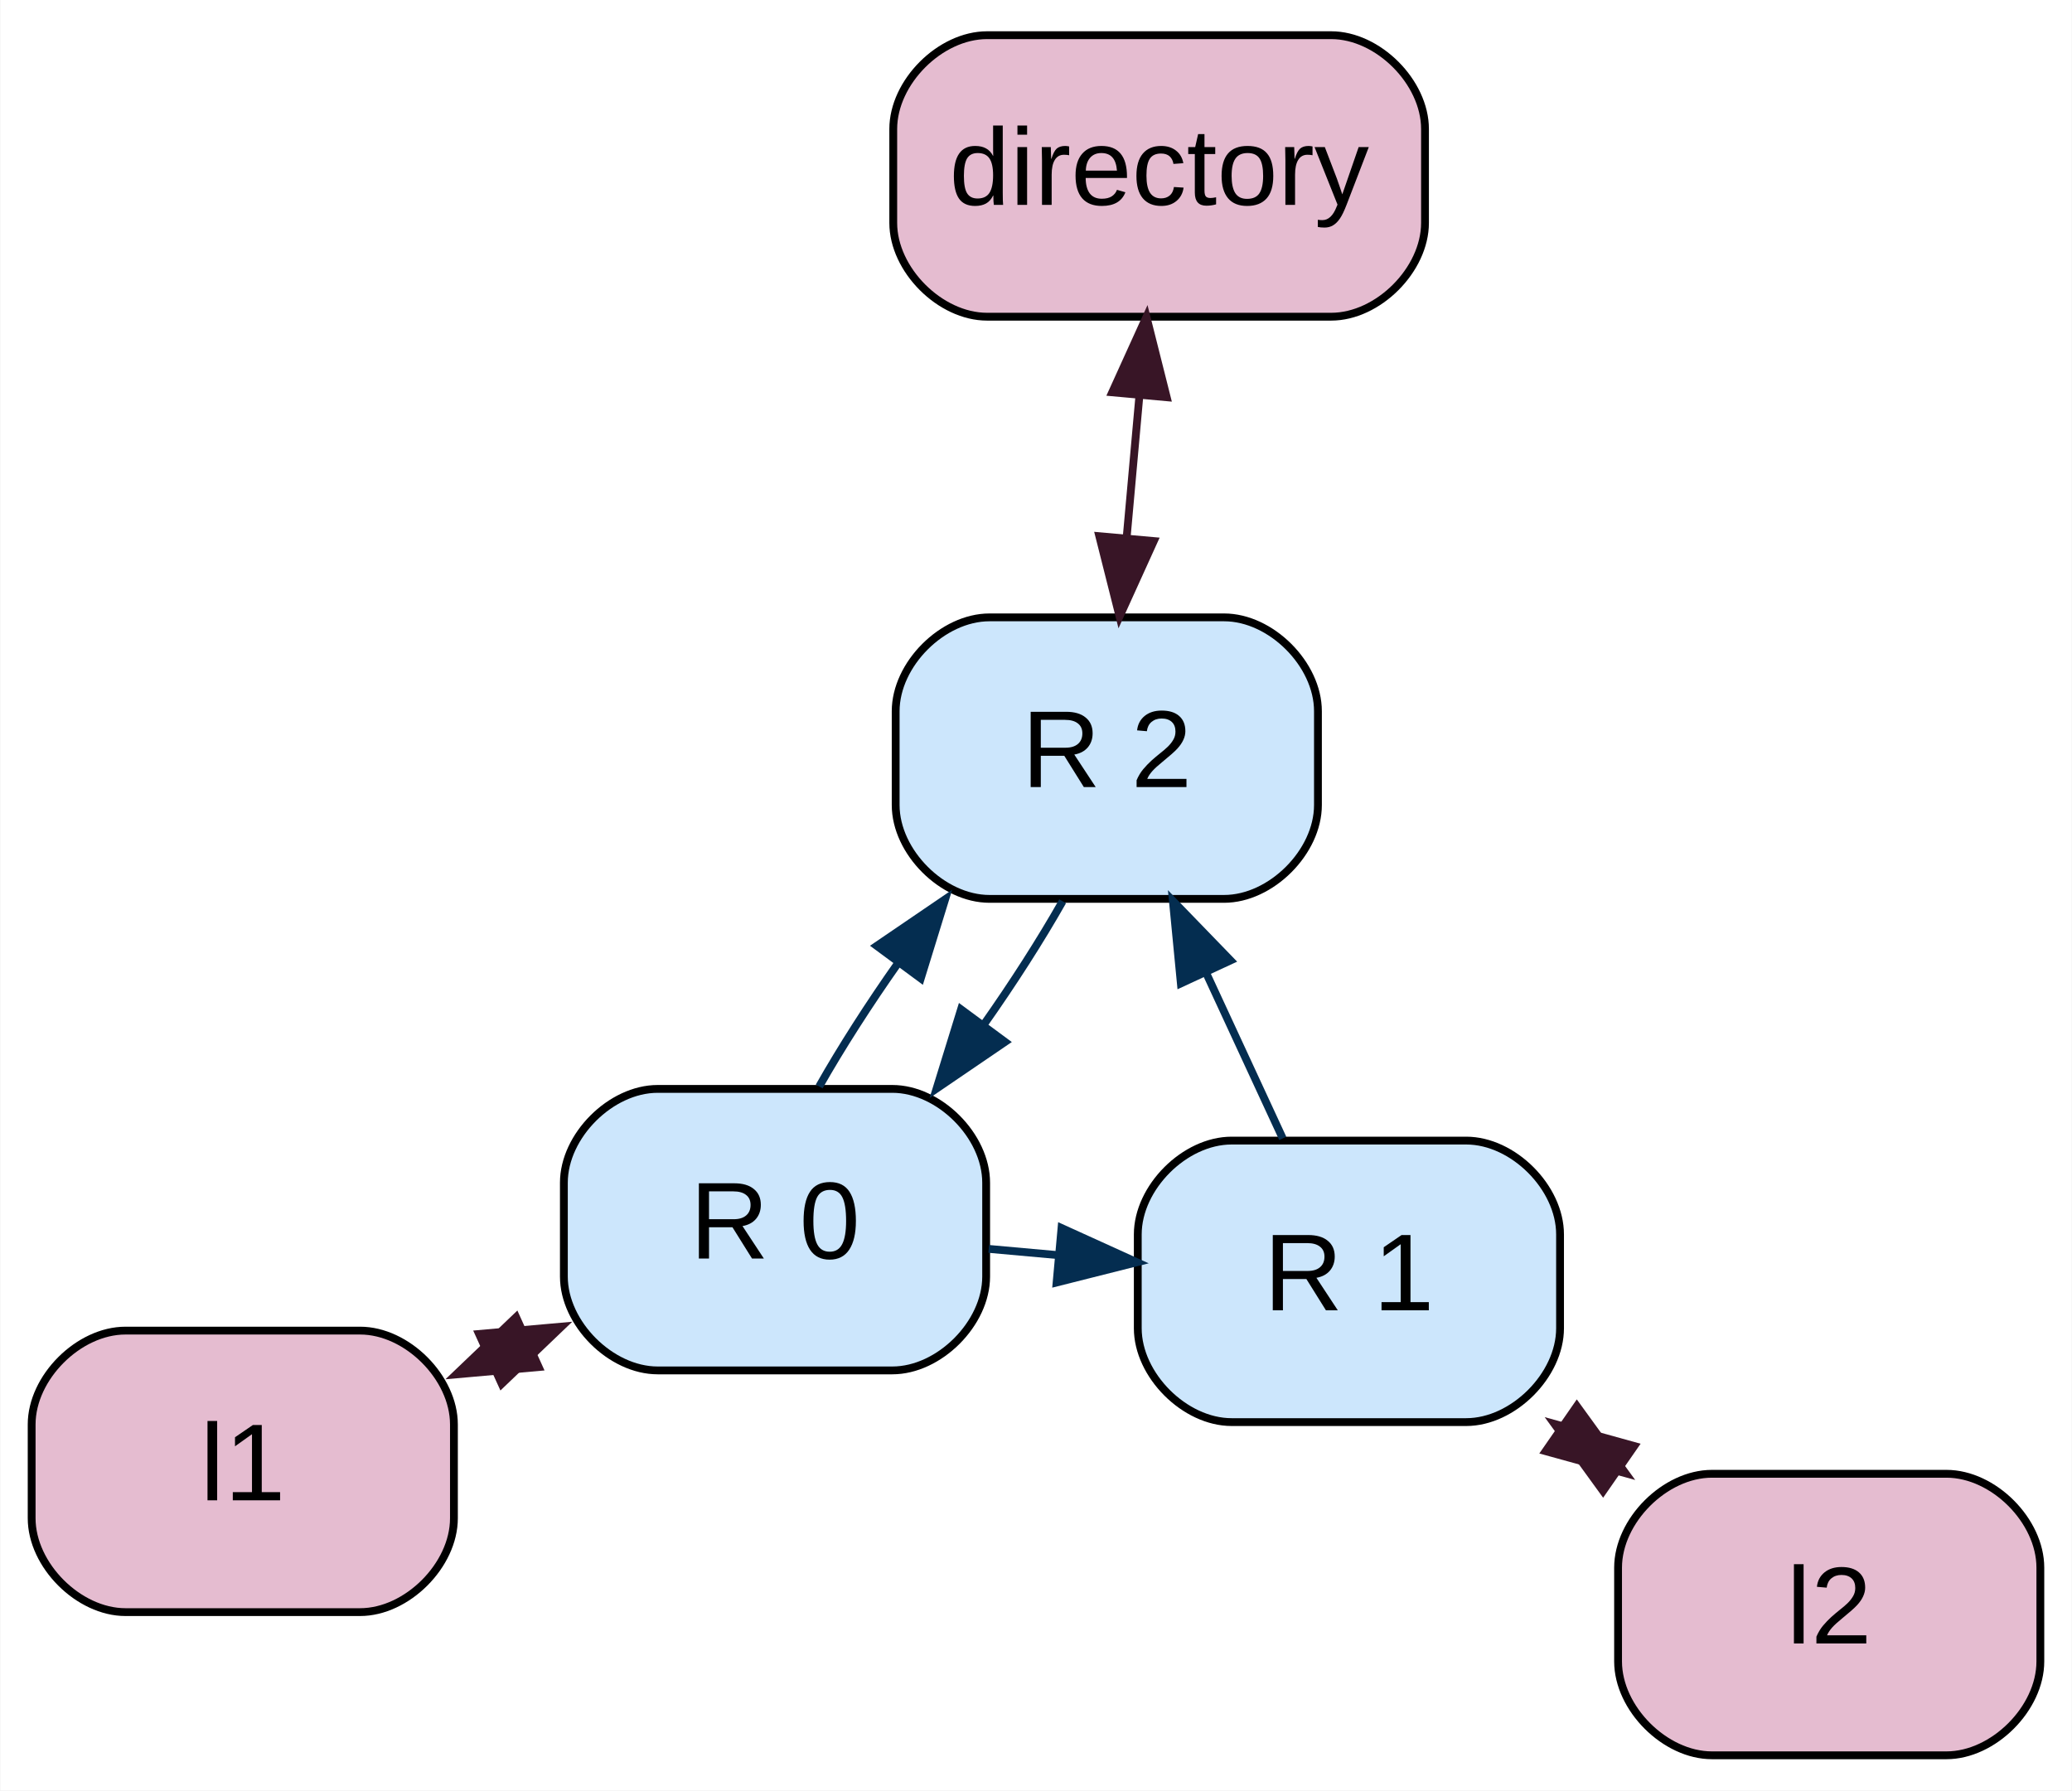
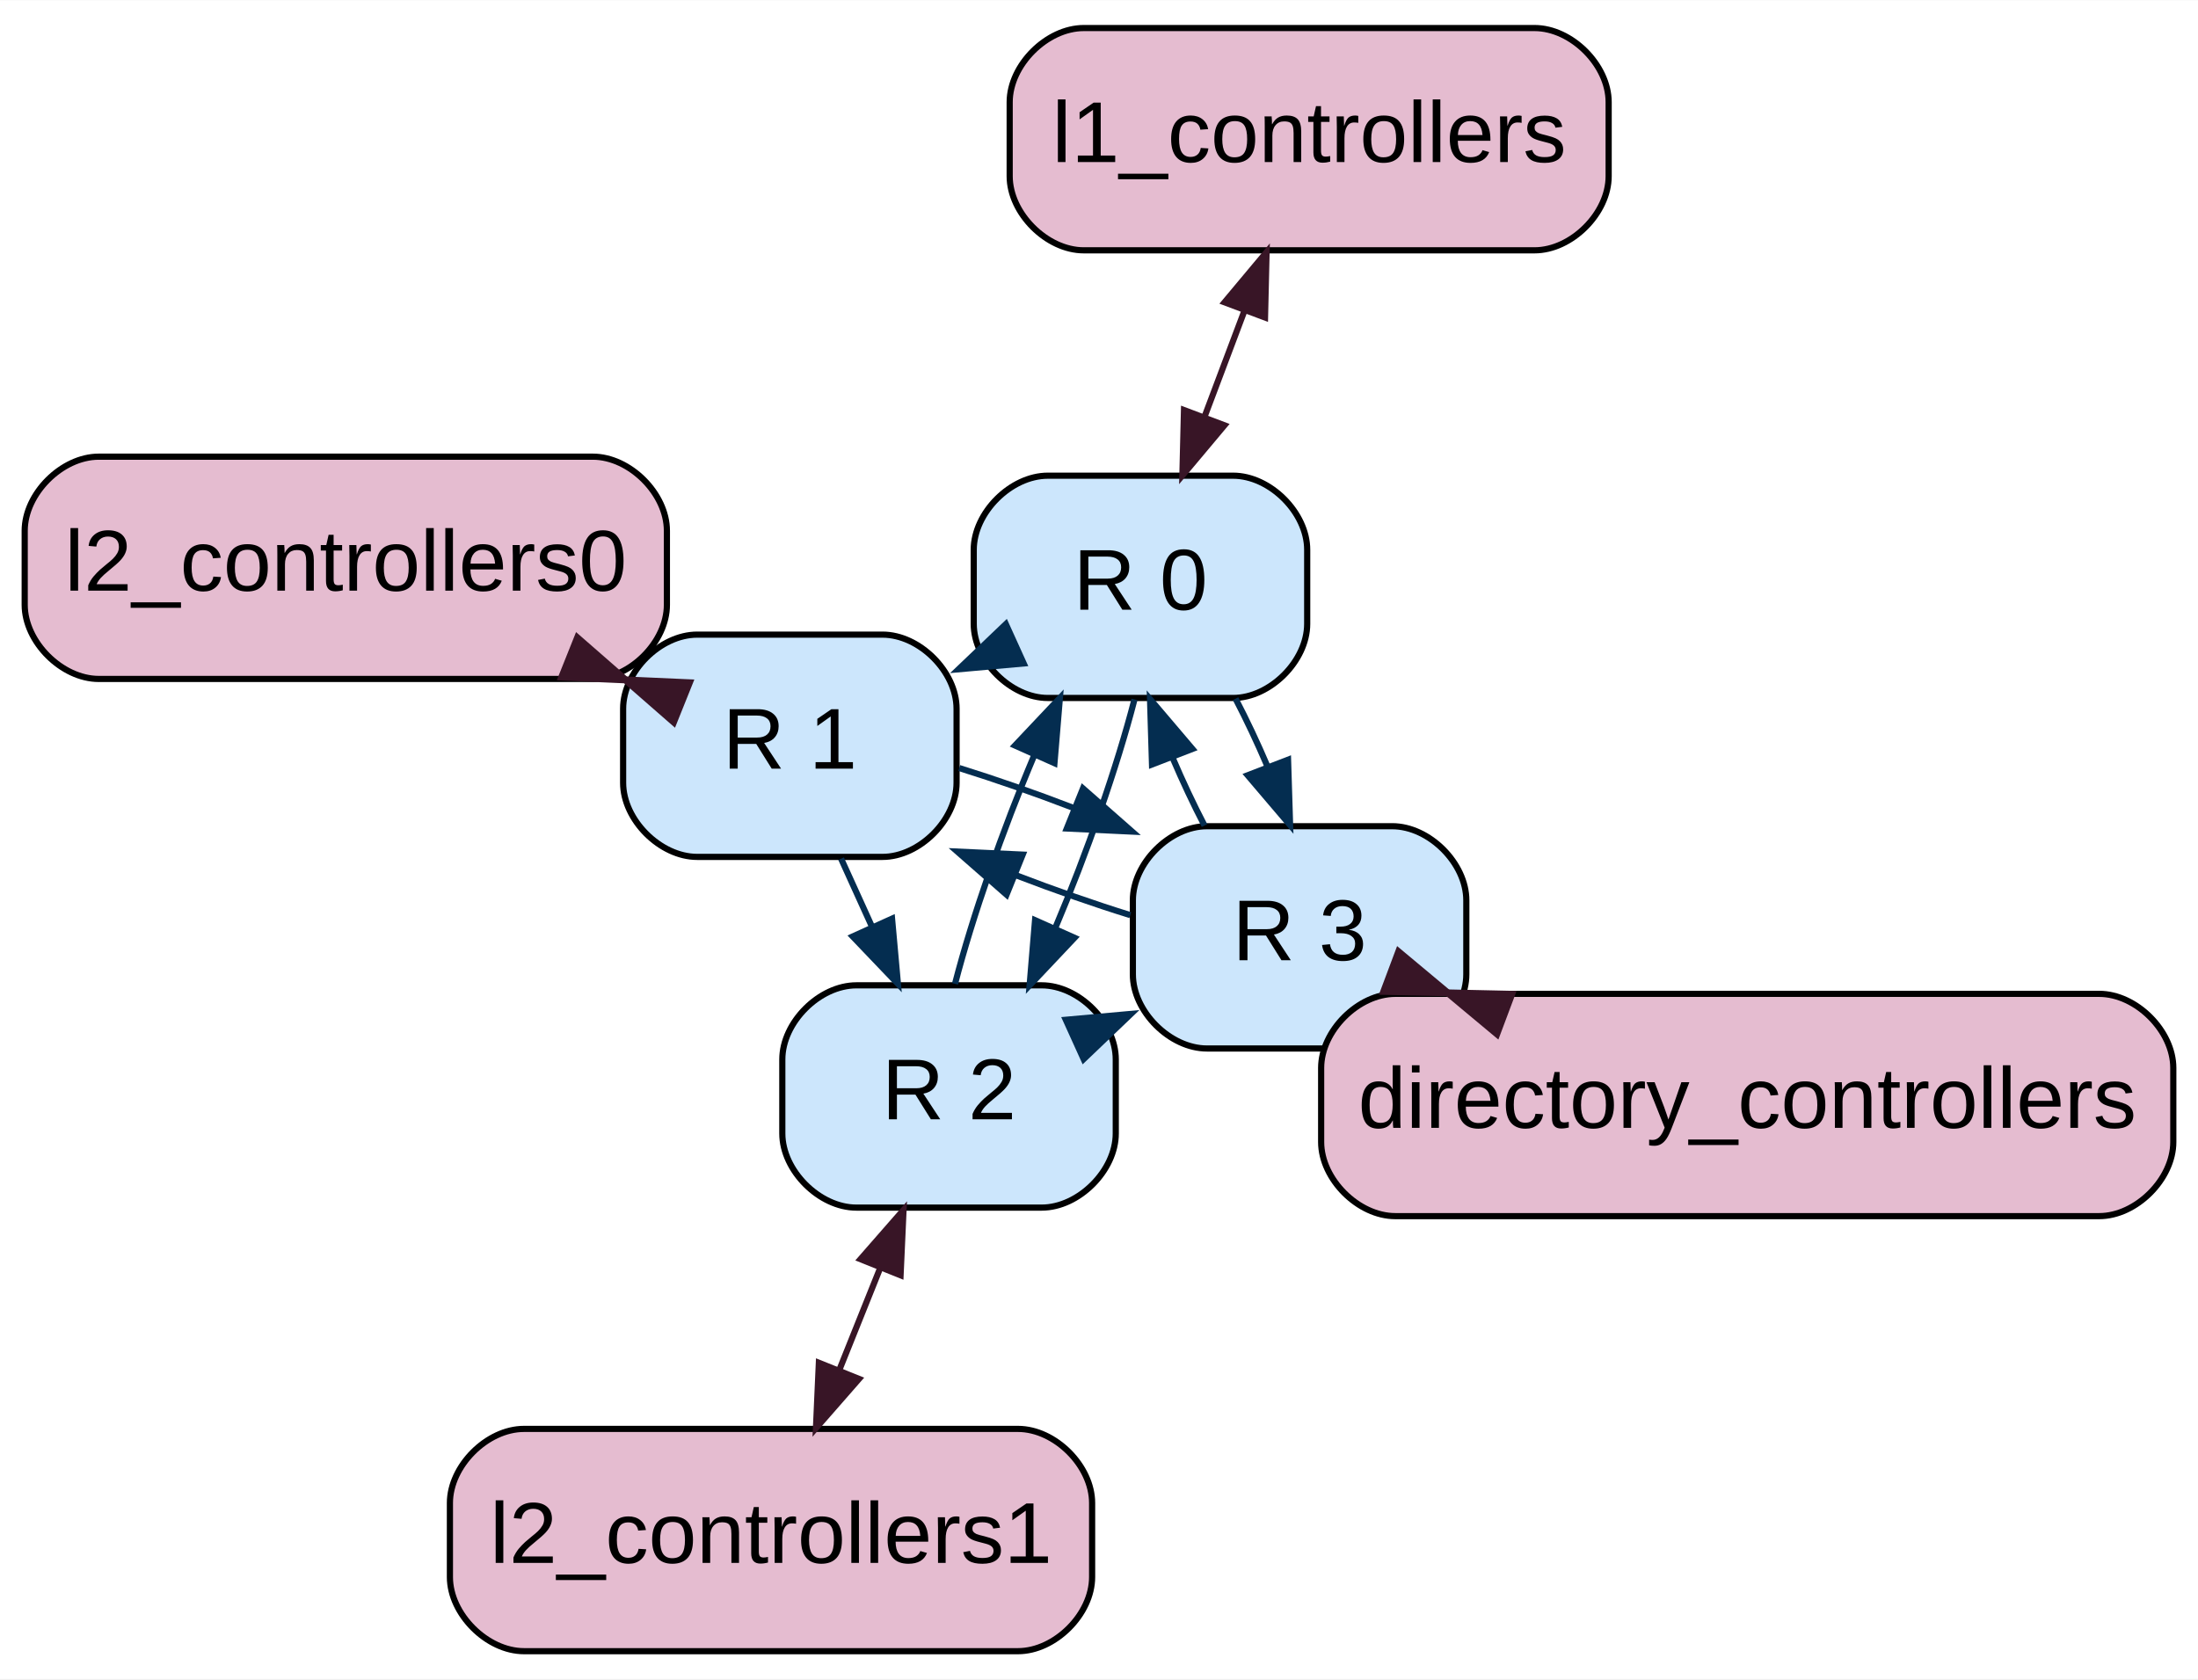
- <svg xmlns="http://www.w3.org/2000/svg" width="265pt" height="229pt" viewBox="0.00 0.00 264.87 228.97">
-   <g id="graph0" class="graph" transform="scale(1 1) rotate(0) translate(4 224.97)">
-     <polygon fill="white" stroke="transparent" points="-4,4 -4,-224.97 260.87,-224.97 260.87,4 -4,4" />
+ <svg xmlns="http://www.w3.org/2000/svg" width="356pt" height="272pt" viewBox="0.00 0.00 355.95 271.88">
+   <g id="graph0" class="graph" transform="scale(1 1) rotate(0) translate(4 267.88)">
+     <polygon fill="white" stroke="transparent" points="-4,4 -4,-267.88 351.95,-267.88 351.95,4 -4,4" />
    <g id="node1" class="node">
-       <path fill="#cce6fc" stroke="#000000" d="M80.06,-49.72C80.06,-49.72 110.06,-49.72 110.06,-49.72 116.06,-49.72 122.06,-55.72 122.06,-61.72 122.06,-61.72 122.06,-73.72 122.06,-73.72 122.06,-79.72 116.06,-85.72 110.06,-85.72 110.06,-85.72 80.06,-85.72 80.06,-85.72 74.06,-85.72 68.06,-79.72 68.06,-73.72 68.06,-73.72 68.06,-61.72 68.06,-61.72 68.06,-55.72 74.06,-49.72 80.06,-49.72" />
-       <text text-anchor="middle" x="95.06" y="-64.02" font-family="Arial" font-size="14.00" fill="#000000">R 0</text>
+       <path fill="#cce6fc" stroke="#000000" d="M165.69,-154.88C165.69,-154.88 195.69,-154.88 195.69,-154.88 201.69,-154.88 207.69,-160.88 207.69,-166.88 207.69,-166.88 207.69,-178.88 207.69,-178.88 207.69,-184.88 201.69,-190.88 195.69,-190.88 195.69,-190.88 165.69,-190.88 165.69,-190.88 159.69,-190.88 153.69,-184.88 153.69,-178.88 153.69,-178.88 153.69,-166.88 153.69,-166.88 153.69,-160.88 159.69,-154.88 165.69,-154.88" />
+       <text text-anchor="middle" x="180.69" y="-169.18" font-family="Arial" font-size="14.00" fill="#000000">R 0</text>
    </g>
    <g id="node2" class="node">
-       <path fill="#cce6fc" stroke="#000000" d="M153.45,-43.11C153.45,-43.11 183.45,-43.11 183.45,-43.11 189.45,-43.11 195.45,-49.11 195.45,-55.11 195.45,-55.11 195.45,-67.11 195.45,-67.11 195.45,-73.11 189.45,-79.11 183.45,-79.11 183.45,-79.11 153.45,-79.11 153.45,-79.11 147.45,-79.11 141.45,-73.11 141.45,-67.11 141.45,-67.11 141.45,-55.11 141.45,-55.11 141.45,-49.11 147.45,-43.11 153.45,-43.11" />
-       <text text-anchor="middle" x="168.45" y="-57.41" font-family="Arial" font-size="14.00" fill="#000000">R 1</text>
+       <path fill="#cce6fc" stroke="#000000" d="M108.91,-129.14C108.91,-129.14 138.91,-129.14 138.91,-129.14 144.91,-129.14 150.91,-135.14 150.91,-141.14 150.91,-141.14 150.91,-153.14 150.91,-153.14 150.91,-159.14 144.91,-165.14 138.91,-165.14 138.91,-165.14 108.91,-165.14 108.91,-165.14 102.91,-165.14 96.91,-159.14 96.91,-153.14 96.91,-153.14 96.91,-141.14 96.91,-141.14 96.91,-135.14 102.91,-129.14 108.91,-129.14" />
+       <text text-anchor="middle" x="123.91" y="-143.44" font-family="Arial" font-size="14.00" fill="#000000">R 1</text>
    </g>
    <g id="edge1" class="edge">
-       <path fill="none" stroke="#042d50" d="M122.39,-65.26C125.29,-65 128.28,-64.73 131.27,-64.46" />
-       <polygon fill="#042d50" stroke="#042d50" points="131.7,-67.93 141.34,-63.55 131.07,-60.96 131.7,-67.93" />
+       <path fill="none" stroke="#042d50" d="M153.63,-160.61C153.53,-160.57 153.43,-160.52 153.33,-160.48" />
+       <polygon fill="#042d50" stroke="#042d50" points="161.78,-160.47 151.23,-159.53 158.89,-166.84 161.78,-160.47" />
    </g>
    <g id="node3" class="node">
-       <path fill="#cce6fc" stroke="#000000" d="M122.49,-110.02C122.49,-110.02 152.49,-110.02 152.49,-110.02 158.49,-110.02 164.49,-116.02 164.49,-122.02 164.49,-122.02 164.49,-134.02 164.49,-134.02 164.49,-140.02 158.49,-146.02 152.49,-146.02 152.49,-146.02 122.49,-146.02 122.49,-146.02 116.49,-146.02 110.49,-140.02 110.49,-134.02 110.49,-134.02 110.49,-122.02 110.49,-122.02 110.49,-116.02 116.49,-110.02 122.49,-110.02" />
-       <text text-anchor="middle" x="137.49" y="-124.32" font-family="Arial" font-size="14.00" fill="#000000">R 2</text>
+       <path fill="#cce6fc" stroke="#000000" d="M134.69,-72.34C134.69,-72.34 164.69,-72.34 164.69,-72.34 170.69,-72.34 176.69,-78.34 176.69,-84.34 176.69,-84.34 176.69,-96.34 176.69,-96.34 176.69,-102.34 170.69,-108.34 164.69,-108.34 164.69,-108.34 134.69,-108.34 134.69,-108.34 128.69,-108.34 122.69,-102.34 122.69,-96.34 122.69,-96.34 122.69,-84.34 122.69,-84.34 122.69,-78.34 128.69,-72.34 134.69,-72.34" />
+       <text text-anchor="middle" x="149.69" y="-86.64" font-family="Arial" font-size="14.00" fill="#000000">R 2</text>
    </g>
    <g id="edge2" class="edge">
-       <path fill="none" stroke="#042d50" d="M100.71,-86.03C103.54,-91.02 107.06,-96.51 110.81,-101.83" />
-       <polygon fill="#042d50" stroke="#042d50" points="108.07,-104.01 116.82,-109.97 113.7,-99.85 108.07,-104.01" />
+       <path fill="none" stroke="#042d50" d="M179.72,-154.64C176.92,-143.76 172.02,-129.77 166.88,-117.6" />
+       <polygon fill="#042d50" stroke="#042d50" points="170.01,-116.04 162.74,-108.34 163.62,-118.89 170.01,-116.04" />
+     </g>
+     <g id="node4" class="node">
+       <path fill="#cce6fc" stroke="#000000" d="M191.46,-98.11C191.46,-98.11 221.46,-98.11 221.46,-98.11 227.46,-98.11 233.46,-104.11 233.46,-110.11 233.46,-110.11 233.46,-122.11 233.46,-122.11 233.46,-128.11 227.46,-134.11 221.46,-134.11 221.46,-134.11 191.46,-134.11 191.46,-134.11 185.46,-134.11 179.46,-128.11 179.46,-122.11 179.46,-122.11 179.46,-110.11 179.46,-110.11 179.46,-104.11 185.46,-98.11 191.46,-98.11" />
+       <text text-anchor="middle" x="206.46" y="-112.41" font-family="Arial" font-size="14.00" fill="#000000">R 3</text>
    </g>
    <g id="edge3" class="edge">
-       <path fill="none" stroke="#042d50" d="M159.99,-79.39C156.98,-85.88 153.53,-93.34 150.25,-100.43" />
-       <polygon fill="#042d50" stroke="#042d50" points="146.96,-99.21 145.94,-109.76 153.31,-102.15 146.96,-99.21" />
+       <path fill="none" stroke="#042d50" d="M196.09,-154.76C197.9,-151.29 199.65,-147.57 201.22,-143.88" />
+       <polygon fill="#042d50" stroke="#042d50" points="204.59,-144.88 204.92,-134.29 198.05,-142.36 204.59,-144.88" />
    </g>
    <g id="edge4" class="edge">
-       <path fill="none" stroke="#042d50" d="M131.84,-109.71C129.01,-104.72 125.49,-99.23 121.73,-93.9" />
-       <polygon fill="#042d50" stroke="#042d50" points="124.48,-91.73 115.72,-85.76 118.85,-95.89 124.48,-91.73" />
-     </g>
-     <g id="node4" class="node">
-       <path fill="#e5bcd0" stroke="#000000" d="M12,-18.81C12,-18.81 42,-18.81 42,-18.81 48,-18.81 54,-24.81 54,-30.81 54,-30.81 54,-42.81 54,-42.81 54,-48.81 48,-54.81 42,-54.81 42,-54.81 12,-54.81 12,-54.81 6,-54.81 0,-48.81 0,-42.81 0,-42.81 0,-30.81 0,-30.81 0,-24.81 6,-18.81 12,-18.81" />
-       <text text-anchor="middle" x="27" y="-33.11" font-family="Arial" font-size="14.00" fill="#000000">l1</text>
+       <path fill="none" stroke="#042d50" d="M132.21,-128.85C133.82,-125.31 135.54,-121.52 137.25,-117.75" />
+       <polygon fill="#042d50" stroke="#042d50" points="140.46,-119.14 141.41,-108.59 134.09,-116.25 140.46,-119.14" />
    </g>
    <g id="edge5" class="edge">
-       <path fill="none" stroke="#381526" d="M63.57,-53.42C63.65,-53.46 63.74,-53.5 63.83,-53.54" />
-       <polygon fill="#381526" stroke="#381526" points="64.84,-50.15 54.29,-49.21 61.95,-56.53 64.84,-50.15" />
-       <polygon fill="#381526" stroke="#381526" points="57.21,-54.38 67.76,-55.32 60.11,-48 57.21,-54.38" />
+       <path fill="none" stroke="#042d50" d="M151.34,-143.53C157.25,-141.69 163.59,-139.48 169.79,-137.09" />
+       <polygon fill="#042d50" stroke="#042d50" points="171.38,-140.23 179.34,-133.24 168.76,-133.74 171.38,-140.23" />
+     </g>
+     <g id="edge6" class="edge">
+       <path fill="none" stroke="#042d50" d="M150.66,-108.58C153.47,-119.46 158.36,-133.45 163.5,-145.62" />
+       <polygon fill="#042d50" stroke="#042d50" points="160.37,-147.18 167.64,-154.88 166.76,-144.32 160.37,-147.18" />
+     </g>
+     <g id="edge7" class="edge">
+       <path fill="none" stroke="#042d50" d="M176.75,-102.62C176.85,-102.66 176.95,-102.71 177.05,-102.75" />
+       <polygon fill="#042d50" stroke="#042d50" points="168.6,-102.76 179.15,-103.71 171.49,-96.39 168.6,-102.76" />
+     </g>
+     <g id="edge8" class="edge">
+       <path fill="none" stroke="#042d50" d="M191.06,-134.22C189.25,-137.7 187.51,-141.41 185.93,-145.11" />
+       <polygon fill="#042d50" stroke="#042d50" points="182.56,-144.11 182.24,-154.7 189.1,-146.63 182.56,-144.11" />
+     </g>
+     <g id="edge9" class="edge">
+       <path fill="none" stroke="#042d50" d="M179.04,-119.71C173.12,-121.55 166.78,-123.77 160.58,-126.15" />
+       <polygon fill="#042d50" stroke="#042d50" points="159,-123.02 151.03,-130 161.62,-129.51 159,-123.02" />
    </g>
    <g id="node5" class="node">
-       <path fill="#e5bcd0" stroke="#000000" d="M214.87,-0.5C214.87,-0.5 244.87,-0.5 244.87,-0.5 250.87,-0.5 256.87,-6.5 256.87,-12.5 256.87,-12.5 256.87,-24.5 256.87,-24.5 256.87,-30.5 250.87,-36.5 244.87,-36.5 244.87,-36.5 214.87,-36.5 214.87,-36.5 208.87,-36.5 202.87,-30.5 202.87,-24.5 202.87,-24.5 202.87,-12.5 202.87,-12.5 202.87,-6.5 208.87,-0.5 214.87,-0.5" />
-       <text text-anchor="middle" x="229.87" y="-14.8" font-family="Arial" font-size="14.00" fill="#000000">l2</text>
+       <path fill="#e5bcd0" stroke="#000000" d="M171.51,-227.38C171.51,-227.38 244.51,-227.38 244.51,-227.38 250.51,-227.38 256.51,-233.38 256.51,-239.38 256.51,-239.38 256.51,-251.38 256.51,-251.38 256.51,-257.38 250.51,-263.38 244.51,-263.38 244.51,-263.38 171.51,-263.38 171.51,-263.38 165.51,-263.38 159.51,-257.38 159.51,-251.38 159.51,-251.38 159.51,-239.38 159.51,-239.38 159.51,-233.38 165.51,-227.38 171.51,-227.38" />
+       <text text-anchor="middle" x="208.01" y="-241.68" font-family="Arial" font-size="14.00" fill="#000000">l1_controllers</text>
    </g>
-     <g id="edge6" class="edge">
-       <path fill="none" stroke="#381526" d="M195.58,-42.29C195.44,-42.38 195.3,-42.48 195.16,-42.58" />
-       <polygon fill="#381526" stroke="#381526" points="197.6,-45.15 203.82,-36.57 193.61,-39.39 197.6,-45.15" />
-       <polygon fill="#381526" stroke="#381526" points="200.95,-34.3 194.73,-42.88 204.94,-40.05 200.95,-34.3" />
+     <g id="edge10" class="edge">
+       <path fill="none" stroke="#381526" d="M197.48,-217.46C195.39,-211.89 193.18,-206.04 191.09,-200.49" />
+       <polygon fill="#381526" stroke="#381526" points="194.31,-218.96 201.11,-227.09 200.86,-216.5 194.31,-218.96" />
+       <polygon fill="#381526" stroke="#381526" points="194.29,-199.04 187.48,-190.92 187.74,-201.51 194.29,-199.04" />
    </g>
    <g id="node6" class="node">
-       <path fill="#e5bcd0" stroke="#000000" d="M122.18,-184.47C122.18,-184.47 166.18,-184.47 166.18,-184.47 172.18,-184.47 178.18,-190.47 178.18,-196.47 178.18,-196.47 178.18,-208.47 178.18,-208.47 178.18,-214.47 172.18,-220.47 166.18,-220.47 166.18,-220.47 122.18,-220.47 122.18,-220.47 116.18,-220.47 110.18,-214.47 110.18,-208.47 110.18,-208.47 110.18,-196.47 110.18,-196.47 110.18,-190.47 116.18,-184.47 122.18,-184.47" />
-       <text text-anchor="middle" x="144.18" y="-198.77" font-family="Arial" font-size="14.00" fill="#000000">directory</text>
+       <path fill="#e5bcd0" stroke="#000000" d="M12,-157.96C12,-157.96 92,-157.96 92,-157.96 98,-157.96 104,-163.96 104,-169.96 104,-169.96 104,-181.96 104,-181.96 104,-187.96 98,-193.96 92,-193.96 92,-193.96 12,-193.96 12,-193.96 6,-193.96 0,-187.96 0,-181.96 0,-181.96 0,-169.96 0,-169.96 0,-163.96 6,-157.96 12,-157.96" />
+       <text text-anchor="middle" x="52" y="-172.26" font-family="Arial" font-size="14.00" fill="#000000">l2_controllers0</text>
    </g>
-     <g id="edge7" class="edge">
-       <path fill="none" stroke="#381526" d="M141.65,-174.29C141.12,-168.39 140.56,-162.17 140.03,-156.27" />
-       <polygon fill="#381526" stroke="#381526" points="138.18,-174.8 142.56,-184.45 145.15,-174.17 138.18,-174.8" />
-       <polygon fill="#381526" stroke="#381526" points="143.5,-155.78 139.12,-146.13 136.53,-156.4 143.5,-155.78" />
+     <g id="edge11" class="edge">
+       <path fill="none" stroke="#381526" d="M97.3,-157.8C97.33,-157.79 97.36,-157.78 97.39,-157.77" />
+       <polygon fill="#381526" stroke="#381526" points="105.11,-150.9 97.13,-157.87 107.72,-157.4 105.11,-150.9" />
+       <polygon fill="#381526" stroke="#381526" points="89.49,-164.71 97.47,-157.74 86.89,-158.21 89.49,-164.71" />
+     </g>
+     <g id="node7" class="node">
+       <path fill="#e5bcd0" stroke="#000000" d="M80.86,-0.5C80.86,-0.5 160.86,-0.5 160.86,-0.5 166.86,-0.5 172.86,-6.5 172.86,-12.5 172.86,-12.5 172.86,-24.5 172.86,-24.5 172.86,-30.5 166.86,-36.5 160.86,-36.5 160.86,-36.5 80.86,-36.5 80.86,-36.5 74.86,-36.5 68.86,-30.5 68.86,-24.5 68.86,-24.5 68.86,-12.5 68.86,-12.5 68.86,-6.5 74.86,-0.5 80.86,-0.5" />
+       <text text-anchor="middle" x="120.86" y="-14.8" font-family="Arial" font-size="14.00" fill="#000000">l2_controllers1</text>
+     </g>
+     <g id="edge12" class="edge">
+       <path fill="none" stroke="#381526" d="M131.91,-46.02C134.09,-51.45 136.37,-57.15 138.55,-62.58" />
+       <polygon fill="#381526" stroke="#381526" points="135.11,-44.6 128.14,-36.63 128.61,-47.21 135.11,-44.6" />
+       <polygon fill="#381526" stroke="#381526" points="135.35,-63.99 142.32,-71.96 141.84,-61.38 135.35,-63.99" />
+     </g>
+     <g id="node8" class="node">
+       <path fill="#e5bcd0" stroke="#000000" d="M221.95,-70.96C221.95,-70.96 335.95,-70.96 335.95,-70.96 341.95,-70.96 347.95,-76.96 347.95,-82.96 347.95,-82.96 347.95,-94.96 347.95,-94.96 347.95,-100.96 341.95,-106.96 335.95,-106.96 335.95,-106.96 221.95,-106.96 221.95,-106.96 215.95,-106.96 209.95,-100.96 209.95,-94.96 209.95,-94.96 209.95,-82.96 209.95,-82.96 209.95,-76.96 215.95,-70.96 221.95,-70.96" />
+       <text text-anchor="middle" x="278.95" y="-85.26" font-family="Arial" font-size="14.00" fill="#000000">directory_controllers</text>
+     </g>
+     <g id="edge13" class="edge">
+       <path fill="none" stroke="#381526" d="M230.45,-107.13C230.42,-107.14 230.39,-107.15 230.37,-107.15" />
+       <polygon fill="#381526" stroke="#381526" points="222.47,-113.86 230.6,-107.07 220.01,-107.3 222.47,-113.86" />
+       <polygon fill="#381526" stroke="#381526" points="238.43,-100.39 230.29,-107.18 240.89,-106.95 238.43,-100.39" />
    </g>
  </g>
</svg>
